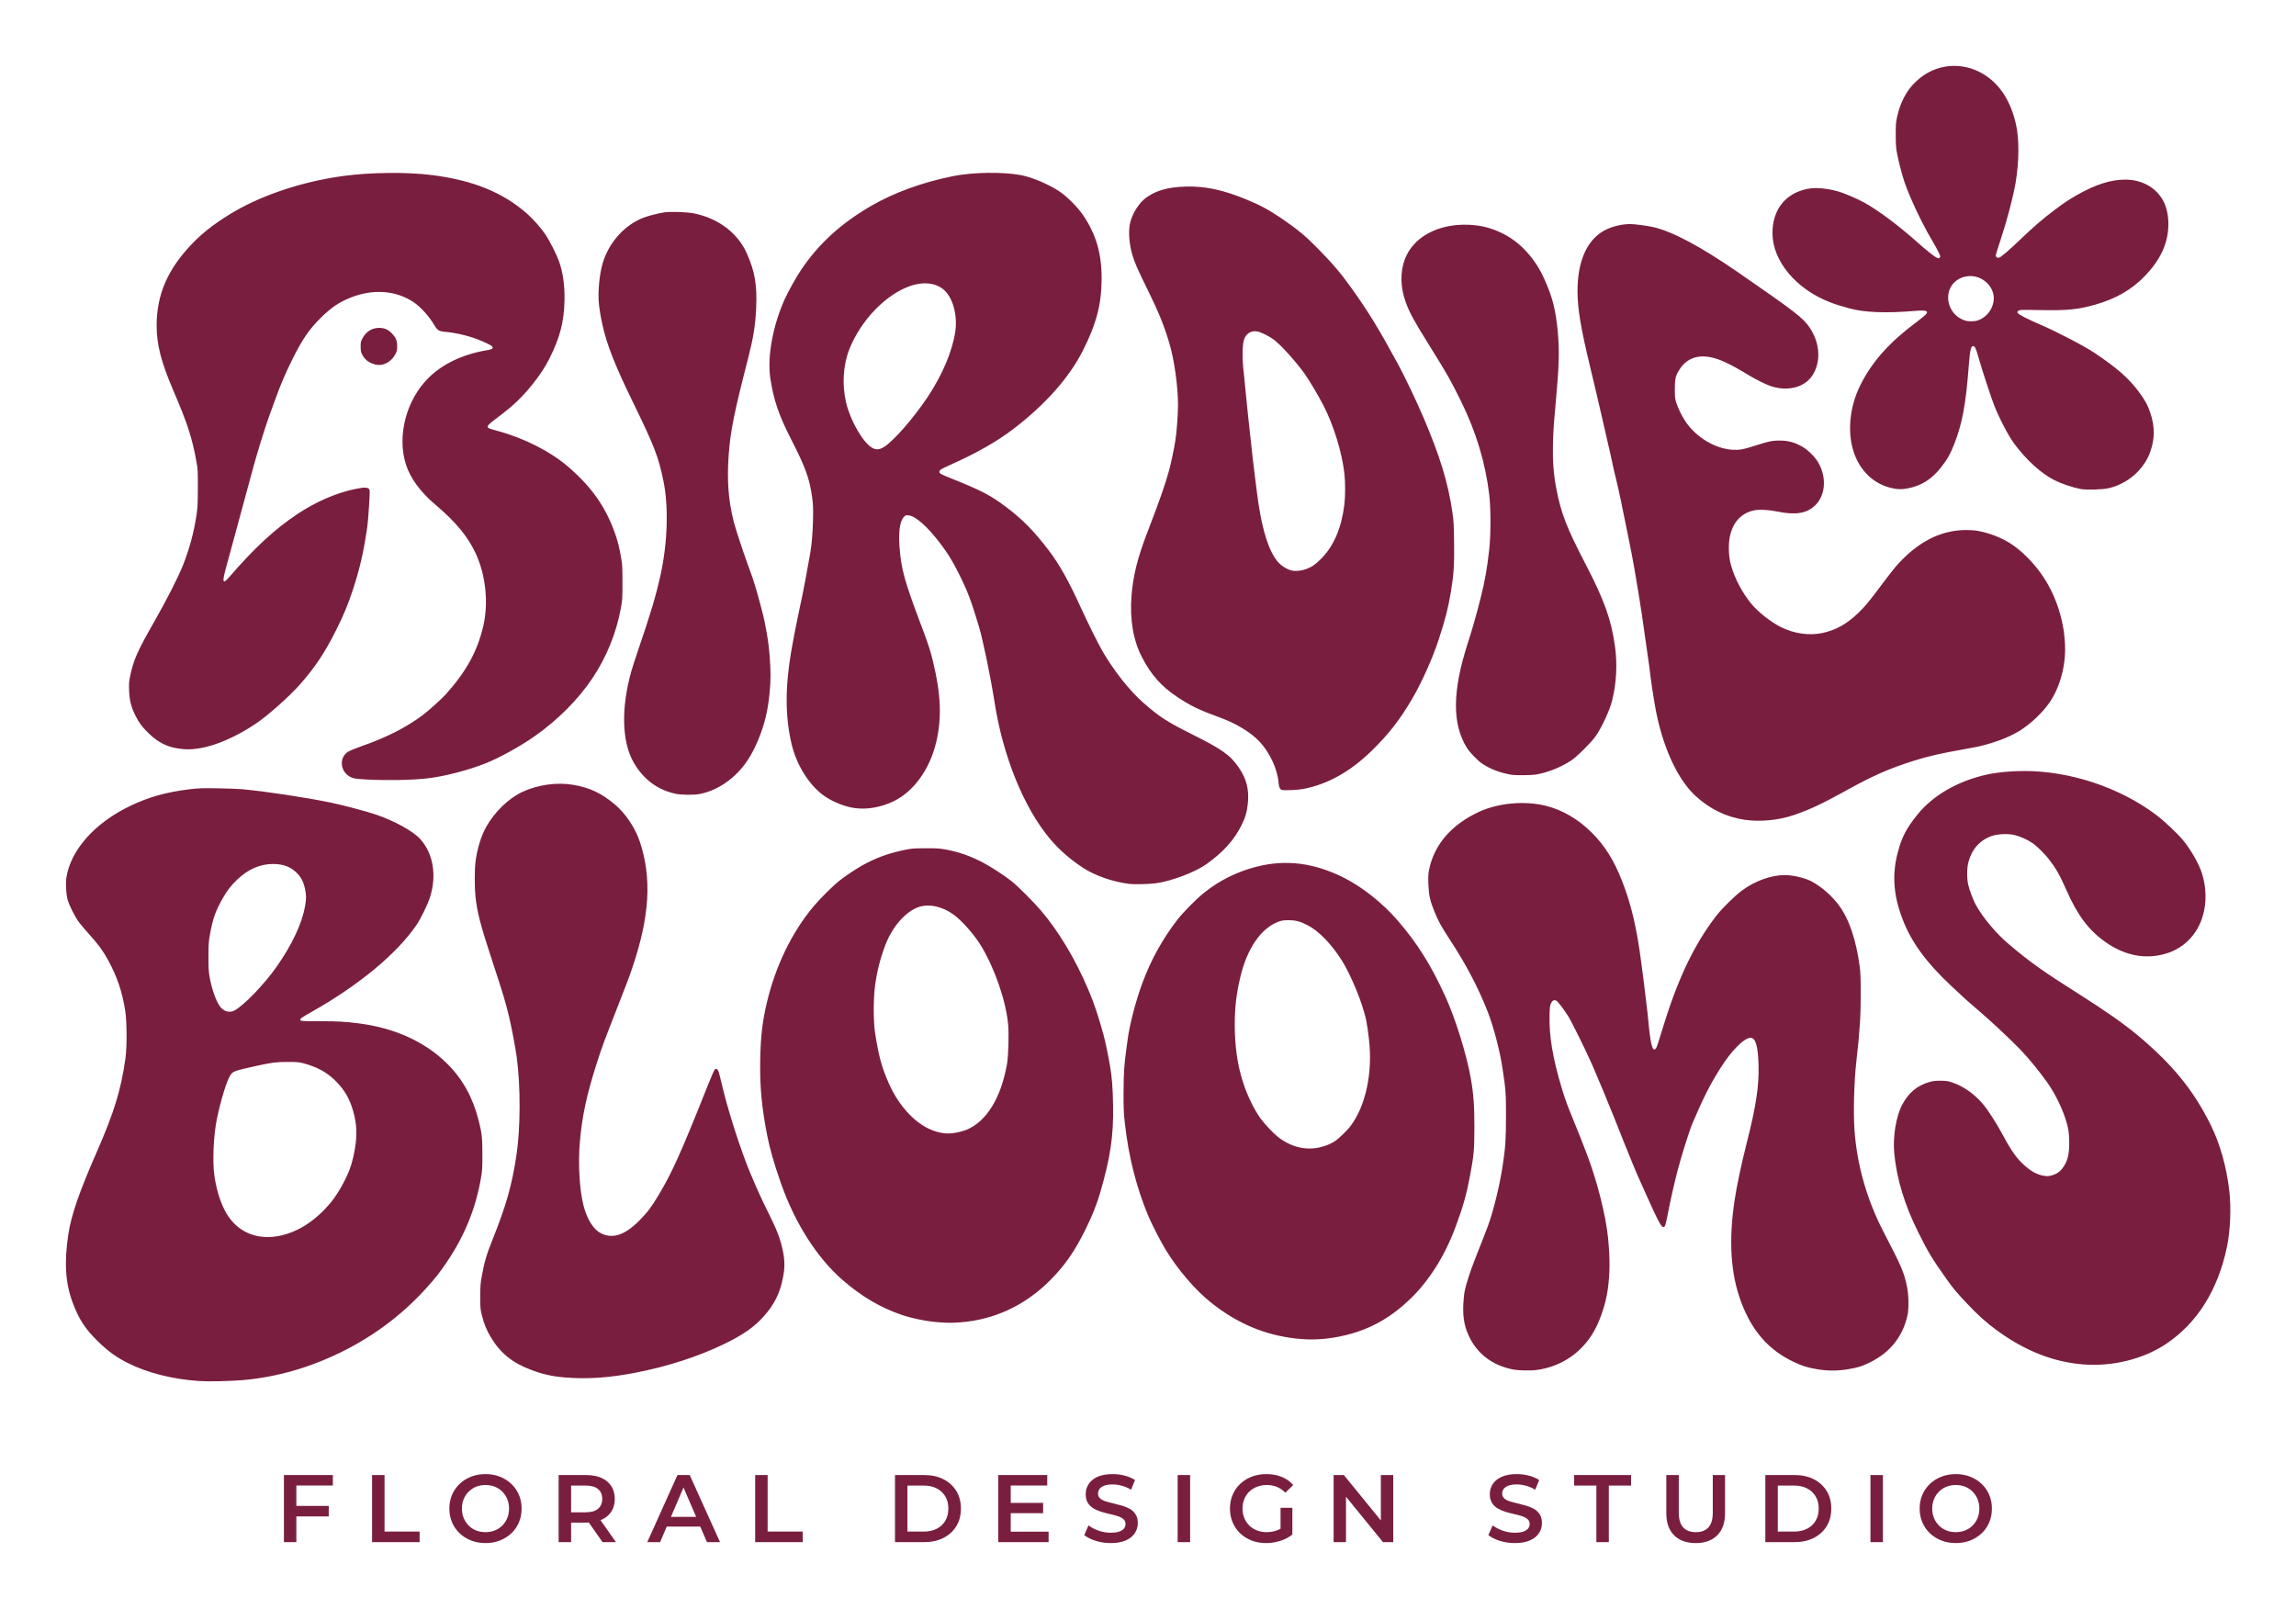
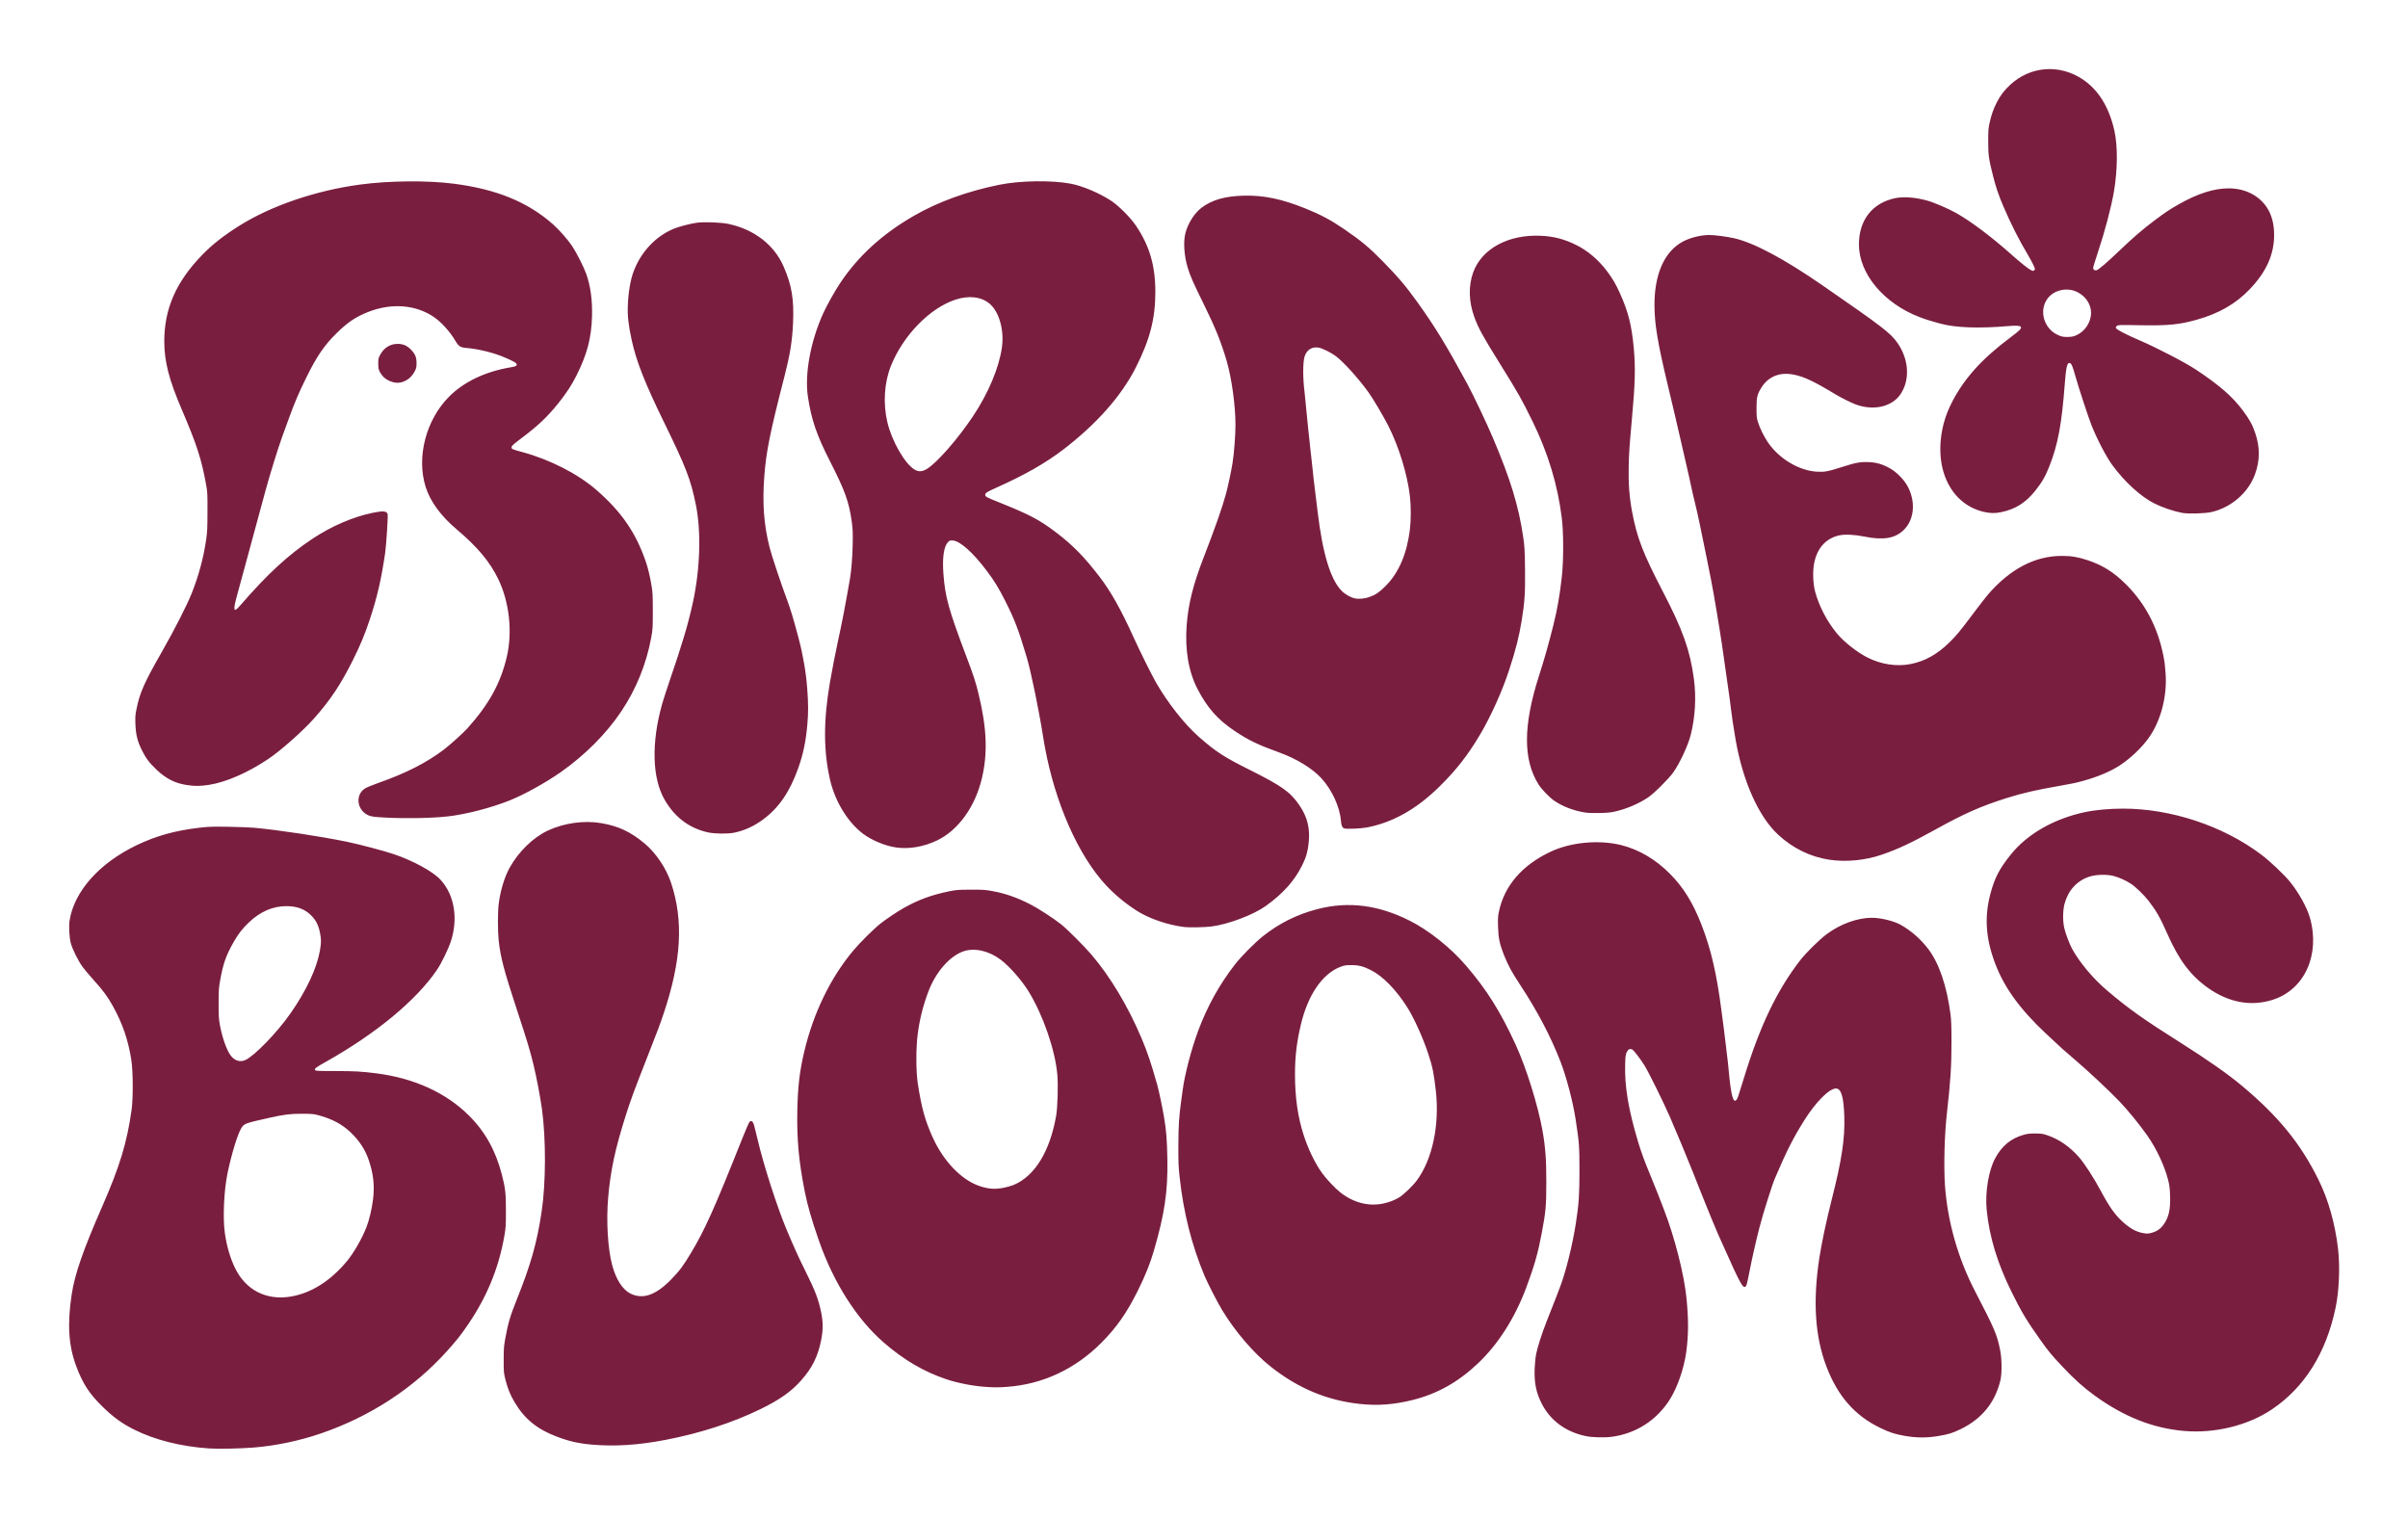
- <svg xmlns="http://www.w3.org/2000/svg" viewBox="113.76 265.06 1036.88 726.58">
+ <svg xmlns="http://www.w3.org/2000/svg" viewBox="113.76 265.06 1036.88 653.48">
  <path fill="#7A1E3F" fill-rule="evenodd" d="M203.88,888.76C191.80,887.96 180.44,885.11 171.55,880.65C166.28,878.01 162.65,875.38 158.03,870.89C152.20,865.20 149.41,860.91 146.55,853.25C143.27,844.44 142.70,835.26 144.62,822.50C145.94,813.74 149.52,803.41 157.71,784.72C165.34,767.31 168.47,757.00 170.43,742.88C171.13,737.78 171.06,726.39 170.30,721.45C168.99,713.00 166.54,705.83 162.42,698.38C160.11,694.19 158.19,691.60 153.65,686.56C152.18,684.93 150.29,682.69 149.47,681.61C147.57,679.09 144.89,673.73 144.23,671.12C143.59,668.58 143.35,663.97 143.72,661.50C145.66,648.92 156.50,636.72 172.62,628.99C180.98,624.98 189.11,622.71 199.50,621.49C203.63,621.01 204.99,620.96 212.12,621.07C216.53,621.14 221.53,621.33 223.25,621.49C233.90,622.48 251.93,625.21 263.18,627.53C268.43,628.61 279.39,631.51 283.42,632.89C291.87,635.77 300.17,640.33 303.46,643.90C309.44,650.39 311.13,660.60 307.86,670.52C306.75,673.87 303.76,679.99 301.88,682.75C297.48,689.19 291.06,695.95 282.88,702.75C274.87,709.40 264.78,716.26 254.59,721.98C249.67,724.74 248.99,725.26 249.50,725.87C249.77,726.20 250.98,726.25 257.97,726.25C266.46,726.26 269.51,726.43 276.00,727.26C292.09,729.34 305.83,735.61 315.62,745.35C322.65,752.33 327.18,760.45 329.86,770.85C331.37,776.72 331.61,778.84 331.61,786.50C331.61,792.89 331.56,793.65 330.91,797.38C328.52,811.07 323.43,823.46 315.31,835.38C312.15,840.01 310.48,842.11 306.34,846.73C291.93,862.78 273.19,875.03 251.88,882.32C242.70,885.46 232.61,887.58 223.12,888.36C217.31,888.83 207.92,889.03 203.88,888.76ZM368.62,887.11C362.82,886.60 358.78,885.68 353.40,883.63C345.02,880.45 339.63,876.04 335.38,868.91C333.51,865.77 332.37,862.99 331.43,859.25C330.66,856.21 330.64,855.97 330.65,850.62C330.65,845.73 330.73,844.71 331.34,841.38C332.54,834.82 333.44,831.73 336.19,824.88C342.35,809.50 344.95,800.34 346.99,786.75C348.83,774.42 348.89,755.57 347.12,742.56C346.47,737.82 344.80,728.97 343.62,724.10C342.01,717.40 340.89,713.68 336.23,699.53C330.77,682.96 329.27,677.24 328.49,670.00C328.07,666.19 328.06,658.06 328.46,654.62C329.12,648.91 330.94,642.80 333.18,638.75C337.04,631.77 343.42,625.58 349.78,622.64C356.75,619.43 365.28,618.25 372.62,619.50C380.08,620.76 385.30,623.22 391.44,628.35C396.23,632.37 400.68,639.01 402.73,645.23C408.15,661.59 407.17,678.68 399.52,701.50C397.78,706.67 397.25,708.08 392.62,719.88C386.68,735.02 385.48,738.27 383.29,745.12C378.68,759.58 376.62,769.17 375.63,780.75C374.76,790.88 375.48,802.87 377.39,809.93C379.04,816.05 381.89,820.43 385.29,822.10C390.54,824.67 396.08,822.78 402.55,816.20C406.21,812.49 407.96,810.17 411.31,804.56C417.34,794.47 421.38,785.47 433.30,755.50C434.80,751.72 436.24,748.42 436.49,748.16C437.20,747.43 437.90,747.83 438.34,749.20C438.55,749.85 439.30,752.85 440.02,755.88C442.58,766.78 448.39,784.84 452.45,794.50C455.60,802.00 457.77,806.79 460.48,812.20C464.78,820.80 466.23,824.62 467.37,830.28C468.21,834.50 468.21,837.66 467.36,842.01C465.99,849.07 463.51,854.09 458.74,859.45C454.47,864.27 449.54,867.75 441.38,871.75C429.29,877.66 415.18,882.24 400.20,885.10C388.46,887.34 378.49,887.98 368.62,887.11ZM796.88,883.50C788.13,881.74 781.46,876.89 777.66,869.54C775.22,864.82 774.35,860.52 774.58,854.36C774.67,852.06 774.93,849.58 775.25,847.98C775.89,844.85 777.69,839.28 779.76,834.00C783.87,823.58 784.61,821.66 785.63,818.93C788.16,812.13 790.93,800.88 792.35,791.62C793.61,783.43 793.88,779.45 793.87,769.12C793.87,758.53 793.77,757.26 792.23,747.12C791.06,739.45 788.25,728.76 785.67,722.11C781.46,711.29 775.78,700.48 768.44,689.30C764.62,683.49 763.21,680.88 761.41,676.40C759.53,671.69 758.97,669.09 758.82,664.23C758.72,660.93 758.77,659.65 759.11,657.98C761.40,646.57 769.08,637.60 781.54,631.76C790.29,627.66 802.46,626.57 812.06,629.01C819.56,630.93 826.64,635.10 832.76,641.24C838.55,647.04 842.68,653.66 846.37,663.12C850.48,673.65 852.98,684.36 855.00,700.12C855.27,702.19 855.77,706.01 856.12,708.62C856.47,711.24 856.87,714.56 857.01,716.00C857.15,717.44 857.37,719.30 857.50,720.12C857.63,720.95 857.91,723.48 858.11,725.75C859.14,737.02 860.12,740.58 861.61,738.45C862.04,737.83 862.23,737.27 864.77,729.00C871.57,706.82 878.95,691.42 888.96,678.50C891.45,675.29 897.25,669.58 900.38,667.27C906.28,662.90 913.61,660.25 919.75,660.25C923.64,660.25 929.27,661.63 932.24,663.31C936.76,665.86 940.92,669.53 944.16,673.83C948.76,679.93 952.04,689.59 953.64,701.75C953.96,704.14 954.06,707.00 954.07,713.88C954.08,723.99 953.63,730.97 952.11,744.25C951.06,753.36 950.68,767.36 951.26,775.50C952.36,791.03 956.88,806.94 964.18,821.00C972.71,837.43 973.68,839.72 975.04,846.53C975.76,850.16 975.83,856.34 975.17,859.21C972.96,868.84 967.23,875.96 958.12,880.39C954.54,882.13 952.88,882.65 948.54,883.39C943.64,884.23 939.12,884.23 934.21,883.39C929.81,882.64 927.54,881.91 923.50,879.97C912.44,874.65 905.05,866.22 900.18,853.38C895.31,840.54 894.33,825.57 897.12,807.00C898.10,800.55 900.17,790.76 902.49,781.62C906.79,764.70 908.20,755.50 907.92,746.00C907.67,737.43 906.59,733.75 904.32,733.75C901.46,733.75 895.65,739.56 890.79,747.30C885.93,755.02 883.18,760.45 878.08,772.36C876.76,775.43 872.87,787.78 871.38,793.62C869.72,800.12 868.28,806.49 867.13,812.38C865.97,818.33 865.74,819.11 865.08,819.20C864.72,819.25 864.35,819.01 863.93,818.45C863.09,817.35 860.82,812.75 858.74,808.00C857.81,805.87 856.26,802.44 855.30,800.38C853.04,795.55 849.48,786.91 842.70,769.75C840.26,763.57 835.44,752.01 832.82,746.00C830.06,739.67 823.55,726.50 821.89,723.88C819.93,720.78 817.32,717.37 816.62,717.00C815.62,716.46 814.78,716.88 814.19,718.20C813.74,719.18 813.64,720.00 813.55,723.25C813.27,732.83 814.93,742.78 819.16,756.87C820.48,761.25 821.83,764.94 824.35,771.00C825.36,773.41 826.80,777.01 827.58,779.00C828.35,780.99 829.59,784.20 830.33,786.12C834.92,797.97 839.03,814.21 839.98,824.25C840.87,833.58 840.84,839.89 839.87,847.13C838.88,854.48 835.90,862.95 832.47,868.17C826.77,876.83 818.13,882.31 807.90,883.73C804.93,884.14 799.50,884.03 796.88,883.50ZM1054.25,881.23C1040.81,880.07 1028.27,875.11 1015.69,865.97C1010.84,862.44 1006.97,858.97 1001.84,853.52C997.22,848.62 995.88,847.01 992.51,842.27C986.38,833.63 984.33,830.23 980.00,821.48C973.83,809.02 970.38,797.68 969.23,786.14C968.47,778.54 970.04,768.99 972.91,763.75C975.85,758.39 979.63,755.28 985.12,753.71C986.72,753.25 987.73,753.13 990.12,753.14C992.85,753.15 993.35,753.23 995.50,753.96C1000.42,755.65 1004.97,758.81 1008.91,763.26C1011.28,765.94 1015.28,772.11 1018.32,777.78C1022.13,784.90 1024.52,788.25 1028.00,791.36C1031.13,794.15 1033.69,795.53 1036.70,796.05C1038.30,796.32 1038.74,796.30 1040.19,795.92C1042.46,795.33 1044.05,794.24 1045.39,792.37C1047.66,789.19 1048.39,785.92 1048.19,779.82C1048.08,776.52 1047.93,775.40 1047.30,772.95C1045.74,766.94 1042.32,759.66 1038.45,754.12C1035.11,749.35 1029.87,742.92 1026.25,739.17C1021.68,734.44 1012.87,726.19 1007.50,721.62C1002.10,717.01 1002.01,716.94 995.02,710.39C983.47,699.58 976.70,690.23 972.75,679.62C968.76,668.94 968.19,659.75 970.88,649.72C972.68,643.01 974.72,639.11 979.63,633.00C986.70,624.19 998.10,617.66 1011.38,614.79C1015.81,613.83 1022.09,613.25 1027.95,613.25C1048.56,613.25 1070.85,620.63 1087.21,632.87C1091.14,635.80 1097.23,641.55 1099.82,644.75C1103.61,649.44 1107.10,655.72 1108.37,660.12C1112.97,676.13 1106.11,691.27 1092.29,695.60C1082.96,698.53 1073.39,696.75 1064.49,690.43C1057.01,685.12 1052.01,678.47 1047.03,667.21C1043.93,660.18 1042.26,657.24 1038.87,652.87C1037.02,650.49 1033.39,646.97 1031.43,645.67C1029.26,644.23 1026.10,642.81 1023.76,642.22C1020.75,641.46 1016.01,641.64 1013.20,642.62C1007.92,644.45 1004.25,648.57 1002.71,654.38C1002.01,657.05 1001.95,661.52 1002.59,664.50C1003.09,666.86 1004.89,671.63 1006.07,673.75C1009.43,679.76 1015.15,686.55 1021.12,691.61C1030.37,699.45 1036.58,703.87 1052.59,713.98C1064.32,721.40 1073.06,727.52 1079.12,732.59C1094.85,745.73 1104.45,757.53 1112.13,773.12C1116.36,781.70 1119.23,791.86 1120.51,802.77C1121.42,810.46 1120.99,820.88 1119.47,828.12C1115.38,847.68 1106.09,862.50 1091.98,871.98C1081.71,878.88 1067.47,882.37 1054.25,881.23ZM699.38,869.60C685.21,868.11 672.61,862.83 660.79,853.43C653.52,847.65 645.60,838.40 640.02,829.20C637.96,825.80 633.77,817.63 632.41,814.38C626.88,801.15 623.36,787.18 621.70,771.88C621.20,767.34 621.13,765.46 621.16,758.05C621.20,749.51 621.45,745.75 622.41,738.88C622.63,737.36 622.90,735.35 623.02,734.41C623.87,727.85 626.72,716.93 629.66,709.01C633.55,698.50 638.84,688.95 645.60,680.26C648.18,676.94 654.11,670.96 657.50,668.25C664.55,662.63 672.31,658.77 681.09,656.51C694.40,653.08 707.19,654.69 720.72,661.48C729.00,665.64 738.21,672.97 744.91,680.72C753.89,691.13 759.86,700.63 766.45,715.00C770.98,724.88 776.05,741.15 777.97,752.00C779.21,758.96 779.62,764.57 779.60,774.00C779.58,784.52 779.38,786.71 777.59,796.25C776.00,804.69 774.42,810.22 770.96,819.50C766.09,832.53 758.95,843.77 750.30,852.00C741.61,860.26 732.58,865.31 721.69,867.98C713.82,869.91 707.01,870.41 699.38,869.60ZM537.75,862.22C532.42,861.83 525.90,860.54 521.12,858.92C511.46,855.64 502.96,850.65 494.39,843.23C482.74,833.15 472.68,817.35 466.37,799.25C463.31,790.50 461.44,783.99 460.26,778.00C457.71,765.04 456.85,755.71 457.08,743.38C457.28,732.99 458.07,726.28 460.10,717.75C464.03,701.21 471.40,686.05 481.15,674.41C484.09,670.90 489.98,665.05 492.88,662.76C495.26,660.87 499.85,657.79 502.62,656.20C509.00,652.57 514.90,650.39 522.50,648.85C525.58,648.23 526.39,648.17 531.75,648.15C536.90,648.13 538.03,648.20 540.88,648.72C546.64,649.77 551.46,651.44 557.32,654.42C560.80,656.19 567.38,660.46 570.75,663.14C573.34,665.20 580.55,672.40 583.67,676.05C591.81,685.54 599.47,698.31 605.33,712.19C607.85,718.15 609.45,722.90 612.08,732.25C612.78,734.73 614.24,741.66 614.99,746.06C615.95,751.74 616.28,755.93 616.43,764.25C616.67,778.13 615.23,787.83 610.58,803.75C609.03,809.07 606.96,814.24 603.91,820.41C599.00,830.33 594.67,836.55 588.00,843.26C576.75,854.58 562.74,861.13 547.38,862.24C543.46,862.53 541.92,862.52 537.75,862.22ZM239.02,823.35C247.80,821.85 256.02,816.67 263.12,808.15C266.05,804.63 269.51,798.63 271.53,793.55C272.71,790.59 273.91,785.51 274.39,781.50C275.10,775.54 274.58,770.70 272.60,764.76C271.05,760.10 268.46,756.15 264.57,752.50C261.00,749.14 256.76,746.89 251.11,745.34C248.83,744.72 248.24,744.66 243.88,744.64C238.86,744.62 236.09,744.96 229.82,746.37C219.36,748.71 218.98,748.84 217.76,750.68C216.19,753.06 213.47,761.87 211.74,770.21C210.19,777.65 209.65,789.61 210.58,796.00C211.40,801.73 212.87,806.77 214.99,811.12C219.60,820.61 228.51,825.14 239.02,823.35ZM709.56,783.26C712.11,782.69 714.21,781.88 716.16,780.71C718.05,779.58 721.92,775.89 723.72,773.51C730.52,764.47 733.71,749.51 732.01,734.62C731.14,727.01 730.63,724.52 728.78,718.88C726.56,712.07 722.57,703.26 719.61,698.62C714.86,691.20 709.28,685.48 704.25,682.89C700.87,681.15 698.87,680.63 695.62,680.64C693.24,680.65 692.63,680.74 691.00,681.36C683.21,684.29 676.91,693.48 673.89,706.33C672.08,714.06 671.40,719.84 671.38,727.62C671.37,737.48 672.59,746.06 675.10,753.78C677.12,760.01 680.02,765.99 683.08,770.23C684.87,772.71 688.70,776.77 690.85,778.47C696.59,782.99 703.15,784.67 709.56,783.26ZM546.09,776.48C547.48,776.20 549.38,775.65 550.29,775.27C559.33,771.47 565.84,760.87 568.53,745.55C569.17,741.86 569.45,732.09 569.03,727.62C568.05,717.06 562.94,702.27 556.79,692.16C553.83,687.29 548.44,681.14 544.63,678.28C539.51,674.44 533.33,673.06 528.58,674.71C522.67,676.76 516.67,683.66 513.52,692.01C511.22,698.12 509.81,703.72 508.95,710.12C508.14,716.15 508.15,726.40 508.96,731.62C510.58,742.08 512.00,747.26 515.26,754.56C519.91,764.98 527.68,773.11 535.53,775.76C539.40,777.07 542.24,777.27 546.09,776.48ZM219.38,721.53C223.37,719.71 233.13,709.63 238.85,701.41C245.66,691.65 250.12,682.15 251.49,674.52C252.12,670.99 252.13,669.51 251.52,666.58C250.86,663.37 249.76,661.24 247.76,659.25C244.95,656.46 241.71,655.26 236.98,655.25C231.26,655.25 225.89,657.57 221.02,662.16C218.21,664.80 216.33,667.22 214.31,670.80C211.04,676.59 209.84,680.02 208.57,687.12C207.97,690.52 207.90,691.47 207.90,697.12C207.90,702.49 207.97,703.80 208.44,706.39C209.44,711.89 211.37,717.30 213.17,719.66C214.81,721.81 217.19,722.53 219.38,721.53ZM623.75,664.24C616.36,663.33 608.28,660.52 602.88,656.99C597.01,653.15 591.96,648.72 587.84,643.78C576.04,629.64 566.68,606.52 562.89,582.12C561.18,571.10 557.70,554.26 555.88,548.12C552.31,536.15 550.70,531.92 546.51,523.62C543.68,518.02 541.88,515.12 538.51,510.66C532.67,502.92 527.21,498.06 524.08,497.80C522.82,497.69 522.70,497.74 521.92,498.56C520.17,500.41 519.49,505.13 519.98,511.93C520.72,522.15 522.17,527.36 530.11,548.38C533.04,556.13 533.89,558.75 535.13,563.88C538.69,578.54 539.12,589.32 536.58,600.12C533.70,612.38 526.45,622.49 517.40,626.88C511.64,629.67 505.31,630.78 499.61,629.98C495.03,629.35 489.08,626.87 485.36,624.06C478.81,619.10 473.39,610.27 471.22,601.00C468.33,588.63 468.29,575.43 471.11,559.00C471.97,553.98 473.54,545.92 474.61,541.00C476.39,532.87 477.65,526.32 479.74,514.35C480.36,510.83 480.82,505.00 480.93,499.38C481.02,494.27 480.96,492.83 480.53,489.71C479.34,481.14 477.59,476.29 471.12,463.62C465.41,452.43 463.12,445.72 461.63,435.81C460.18,426.13 462.80,411.93 468.24,399.95C469.84,396.44 473.26,390.35 475.58,386.88C483.35,375.26 493.70,365.82 507.23,358.01C517.63,352.01 530.18,347.44 544.01,344.63C552.98,342.81 566.63,342.60 574.85,344.16C579.91,345.12 587.25,348.23 592.25,351.53C595.51,353.67 600.54,358.74 602.91,362.25C608.75,370.89 611.25,379.46 611.25,390.74C611.24,402.34 608.95,411.19 602.83,423.32C596.67,435.51 585.98,447.61 571.70,458.56C563.92,464.52 555.04,469.58 542.51,475.18C538.74,476.86 538.00,477.34 538.00,478.11C538.00,478.91 538.49,479.18 543.51,481.19C556.99,486.59 561.23,488.81 568.30,494.16C575.64,499.72 580.69,504.86 587.29,513.50C592.19,519.92 596.42,527.46 602.00,539.75C604.60,545.49 609.74,555.83 611.56,558.99C616.63,567.80 623.91,577.02 630.07,582.42C637.36,588.80 640.71,590.98 651.85,596.55C665.72,603.49 669.33,606.05 673.22,611.72C676.75,616.88 677.95,621.72 677.27,628.06C676.85,631.91 676.18,634.23 674.49,637.62C671.14,644.37 666.28,649.80 658.79,655.18C653.51,658.97 642.64,663.08 635.48,663.99C632.48,664.37 625.95,664.51 623.75,664.24ZM901.50,635.26C893.31,634.04 885.73,630.33 879.41,624.46C871.03,616.70 864.22,601.49 861.12,583.62C860.27,578.75 859.33,572.55 859.13,570.50C859.05,569.61 858.81,567.75 858.62,566.38C858.42,565.00 858.08,562.64 857.87,561.12C855.48,543.91 854.85,539.74 852.89,528.00C851.09,517.21 850.78,515.62 845.78,491.25C845.09,487.88 844.08,483.38 843.53,481.25C842.99,479.12 842.30,476.14 842.00,474.62C841.70,473.11 840.69,468.56 839.74,464.50C838.80,460.44 837.62,455.32 837.12,453.12C835.73,446.99 833.70,438.37 831.78,430.38C827.55,412.73 826.19,404.55 826.17,396.50C826.14,383.51 830.17,374.00 837.62,369.52C840.87,367.56 845.79,366.25 849.89,366.25C852.07,366.25 857.39,366.95 860.38,367.62C868.98,369.57 881.89,376.44 898.50,387.92C924.59,405.95 927.99,408.57 930.98,412.97C935.87,420.17 936.24,429.02 931.91,435.09C928.17,440.33 920.27,442.01 912.72,439.17C910.73,438.42 906.47,436.29 904.14,434.88C894.88,429.27 890.50,427.21 886.04,426.35C880.10,425.21 875.25,427.16 872.28,431.86C870.43,434.79 870.12,436.04 870.12,440.75C870.12,444.38 870.20,445.10 870.71,446.74C871.59,449.53 873.26,452.93 875.03,455.55C879.83,462.60 888.41,467.73 896.14,468.17C899.42,468.36 900.90,468.08 906.93,466.15C912.86,464.24 914.78,463.90 918.55,464.05C921.85,464.19 924.46,464.97 927.67,466.78C930.29,468.26 933.50,471.47 934.98,474.10C938.73,480.73 938.17,488.61 933.64,493.14C929.89,496.89 924.82,497.78 916.62,496.12C912.37,495.25 908.01,495.05 905.65,495.60C899.95,496.94 896.29,500.99 894.96,507.42C894.24,510.88 894.41,516.30 895.34,519.79C897.01,526.04 900.51,532.75 904.80,537.90C907.84,541.55 913.52,546.00 917.99,548.24C923.88,551.19 930.55,552.18 936.53,550.98C942.64,549.76 947.84,546.87 953.09,541.77C956.05,538.90 957.78,536.81 963.43,529.25C966.04,525.74 969.03,521.92 970.05,520.75C979.56,509.91 990.05,504.47 1001.50,504.43C1005.58,504.41 1008.47,504.89 1012.62,506.26C1019.13,508.42 1023.92,511.42 1029.15,516.62C1038.21,525.63 1043.76,536.88 1045.85,550.50C1045.92,550.98 1046.10,552.97 1046.25,554.91C1047.01,564.78 1044.22,575.48 1039.00,582.79C1035.90,587.12 1031.12,591.65 1026.38,594.74C1022.50,597.27 1016.83,599.64 1010.62,601.34C1007.49,602.19 1006.16,602.47 1001.00,603.38C990.36,605.24 984.71,606.54 978.00,608.65C966.74,612.20 959.73,615.29 947.25,622.20C936.78,627.99 931.22,630.61 924.10,633.07C917.05,635.52 908.65,636.34 901.50,635.26ZM418.75,623.51C410.71,621.77 404.44,617.11 400.05,609.62C394.56,600.26 394.14,584.97 398.89,568.12C399.35,566.48 400.81,561.98 402.13,558.12C407.66,541.94 410.04,533.94 412.10,524.55C415.25,510.13 415.75,493.92 413.39,482.38C411.13,471.33 409.21,466.38 399.50,446.50C391.51,430.14 387.73,420.53 385.79,411.61C384.38,405.14 383.92,401.12 384.09,396.75C384.30,390.96 385.21,385.62 386.60,381.92C389.75,373.55 395.99,366.88 403.75,363.61C405.98,362.67 410.81,361.40 413.70,360.98C416.91,360.53 424.26,360.80 427.49,361.49C438.50,363.85 447.05,370.44 451.12,379.69C454.69,387.81 455.71,393.86 455.24,404.25C454.88,412.04 453.97,417.70 451.58,427.00C445.30,451.42 443.67,459.49 442.87,470.10C441.98,481.84 442.66,491.03 445.17,500.88C446.05,504.34 450.46,517.55 452.50,522.88C454.00,526.78 455.45,531.59 457.73,540.25C459.59,547.33 460.85,554.76 461.36,561.65C461.85,568.25 461.85,572.04 461.38,577.27C460.72,584.55 459.60,589.86 457.47,595.84C453.83,606.07 449.10,612.96 442.25,618.00C438.38,620.85 434.30,622.70 429.91,623.61C427.25,624.16 421.53,624.11 418.75,623.51ZM692.58,621.77C691.70,621.38 691.32,620.51 691.16,618.50C690.70,612.54 687.29,605.13 682.74,600.17C678.85,595.94 672.12,591.80 664.75,589.13C655.30,585.70 651.53,583.89 645.45,579.84C638.22,575.04 633.69,569.94 629.48,561.88C625.53,554.32 623.92,544.82 624.75,534.10C625.45,525.07 627.55,516.71 631.99,505.25C637.16,491.91 640.10,483.51 641.72,477.50C642.53,474.50 643.93,467.89 644.48,464.50C645.14,460.46 645.75,452.48 645.75,447.94C645.75,439.74 644.12,427.90 641.99,420.60C639.58,412.33 637.13,406.25 631.96,395.75C627.53,386.77 626.24,383.82 625.16,380.25C623.62,375.12 623.23,369.11 624.21,365.38C625.32,361.16 628.11,356.80 631.14,354.51C635.64,351.12 641.17,349.53 649.25,349.32C657.89,349.08 665.63,350.70 676.03,354.89C682.40,357.46 686.97,359.90 692.50,363.69C699.92,368.78 703.38,371.66 709.13,377.53C715.87,384.42 719.18,388.33 724.05,395.12C731.77,405.90 736.57,413.76 745.41,430.06C748.07,434.96 753.81,447.01 756.51,453.38C764.15,471.33 767.71,482.99 769.68,496.50C770.24,500.38 770.33,501.92 770.43,510.00C770.56,520.25 770.29,524.36 768.99,532.30C767.79,539.53 766.51,544.61 763.57,553.62C760.68,562.52 755.71,573.56 751.07,581.38C745.75,590.35 740.66,596.85 733.34,604.00C723.55,613.57 713.38,619.26 702.25,621.38C699.75,621.86 693.37,622.11 692.58,621.77ZM279.75,617.11C275.09,616.86 273.88,616.71 272.71,616.27C267.55,614.30 266.47,607.49 270.87,604.60C271.56,604.15 274.21,603.05 276.75,602.16C288.48,598.04 297.22,593.60 304.75,587.94C307.34,585.99 313.23,580.69 315.01,578.70C324.30,568.36 329.32,559.26 331.98,547.92C334.49,537.23 333.11,524.42 328.38,514.56C324.78,507.06 319.41,500.61 310.50,493.09C303.61,487.27 299.03,481.02 297.05,474.75C292.99,461.88 297.20,445.75 307.24,435.75C313.62,429.40 322.81,425.04 333.62,423.23C335.73,422.88 336.25,422.64 336.25,422.00C336.25,421.39 334.99,420.65 331.12,418.99C326.27,416.92 319.86,415.33 314.44,414.87C311.97,414.66 311.23,414.17 309.82,411.77C307.51,407.86 303.77,403.72 300.58,401.56C292.76,396.25 282.40,395.44 272.39,399.35C266.99,401.46 263.39,403.88 258.60,408.62C253.35,413.81 250.21,418.41 245.68,427.58C242.56,433.89 240.65,438.35 238.37,444.62C237.37,447.38 235.92,451.35 235.15,453.46C233.58,457.78 229.81,469.93 228.28,475.62C227.73,477.69 226.70,481.46 226.00,484.00C225.29,486.54 223.10,494.64 221.12,502.00C219.14,509.36 216.89,517.62 216.12,520.38C213.95,528.14 214.18,529.26 217.21,525.75C228.89,512.27 237.84,504.01 248.25,497.09C256.48,491.62 265.81,487.59 274.27,485.87C278.77,484.95 280.33,485.10 280.68,486.48C280.89,487.31 280.09,499.86 279.61,503.12C277.98,514.40 276.19,522.14 273.01,531.75C270.85,538.25 268.89,542.97 265.62,549.50C260.44,559.85 256.02,566.49 249.06,574.34C244.19,579.83 234.62,588.31 229.19,591.94C220.45,597.80 211.06,601.88 203.79,603.01C199.95,603.60 197.76,603.62 194.31,603.11C189.20,602.35 185.26,600.38 181.22,596.54C178.09,593.58 176.58,591.57 174.86,588.12C172.96,584.31 172.23,581.37 172.07,576.84C171.96,573.85 172.02,572.89 172.49,570.59C173.97,563.28 175.75,559.23 183.45,545.75C189.01,536.02 194.33,525.56 196.42,520.25C199.37,512.76 201.43,505.07 202.53,497.44C203.01,494.15 203.09,492.48 203.10,485.38C203.12,477.43 203.10,476.99 202.44,473.38C200.50,462.70 198.42,456.31 192.10,441.57C186.52,428.56 184.52,420.77 184.50,412.11C184.49,398.04 189.52,386.51 200.75,374.90C205.11,370.39 209.94,366.59 216.72,362.32C230.50,353.65 249.75,347.08 268.88,344.52C281.32,342.85 297.65,342.70 309.00,344.14C327.53,346.50 341.09,352.05 351.97,361.73C354.65,364.12 358.29,368.27 360.12,371.01C362.03,373.89 365.16,380.07 366.21,383.05C368.06,388.29 368.87,394.31 368.68,401.24C368.41,410.70 366.60,417.57 361.92,426.90C359.94,430.85 357.63,434.37 354.28,438.56C349.46,444.58 345.51,448.33 338.29,453.75C334.92,456.28 334.11,457.00 334.05,457.55C333.95,458.41 334.06,458.47 338.67,459.72C350.63,462.97 362.61,469.10 370.62,476.08C381.27,485.34 387.51,494.36 391.74,506.62C392.82,509.78 393.49,512.51 394.29,517.12C394.80,520.03 394.86,521.20 394.86,528.12C394.86,535.51 394.82,536.05 394.17,539.62C392.10,550.91 387.70,561.77 381.37,571.25C374.87,580.97 365.66,590.23 355.15,597.59C348.62,602.16 339.47,607.22 333.25,609.71C325.19,612.93 314.45,615.71 306.62,616.60C299.99,617.36 288.35,617.58 279.75,617.11ZM796.00,614.89C790.97,613.99 786.78,612.37 783.12,609.93C780.98,608.49 777.55,604.94 776.18,602.73C769.54,592.04 769.63,577.30 776.48,555.95C778.81,548.69 780.56,542.52 782.63,534.26C784.34,527.44 785.36,521.63 786.27,513.50C787.05,506.57 787.06,494.62 786.28,488.25C784.53,473.91 780.32,460.00 773.61,446.38C768.83,436.66 767.71,434.68 759.74,421.86C752.11,409.60 750.40,406.48 748.60,401.56C746.18,394.94 746.01,388.13 748.11,382.35C751.82,372.12 763.28,365.93 777.29,366.58C782.84,366.84 787.28,368.00 792.38,370.51C797.50,373.03 802.14,376.99 805.92,382.07C808.25,385.21 809.50,387.36 811.26,391.25C814.86,399.19 816.35,405.08 817.25,414.86C818.04,423.56 817.87,430.00 816.38,446.38C815.37,457.49 815.18,460.31 815.07,466.16C814.93,473.54 815.36,479.13 816.53,485.38C818.68,496.75 821.17,503.20 829.90,520.01C838.36,536.29 841.47,545.04 843.13,557.25C844.22,565.21 843.72,573.93 841.76,581.60C840.61,586.09 837.04,593.75 834.30,597.62C832.23,600.53 825.86,606.84 823.25,608.55C819.22,611.19 814.35,613.28 809.50,614.43C807.34,614.94 806.09,615.07 802.38,615.14C799.33,615.20 797.27,615.12 796.00,614.89ZM703.55,522.09C706.14,521.16 707.79,520.02 710.42,517.37C716.09,511.67 719.57,503.54 720.87,493.01C721.35,489.07 721.35,482.80 720.87,478.72C719.75,469.21 716.10,457.34 711.52,448.32C709.51,444.35 704.84,436.47 702.96,433.89C698.65,427.95 692.36,420.98 689.00,418.44C686.97,416.91 683.28,415.07 681.61,414.76C678.76,414.24 676.47,415.65 675.54,418.50C674.74,420.95 674.72,427.82 675.50,433.88C675.64,434.98 675.93,437.89 676.14,440.36C676.35,442.82 676.74,446.81 677.02,449.23C677.29,451.65 677.73,455.76 678.00,458.38C678.27,460.99 678.54,463.46 678.61,463.88C678.68,464.29 678.85,465.86 678.99,467.38C679.24,470.01 679.50,472.21 680.39,479.38C680.62,481.16 680.95,483.92 681.14,485.50C683.24,503.31 686.71,514.71 691.48,519.48C693.04,521.04 695.35,522.34 697.25,522.74C698.94,523.09 701.50,522.83 703.55,522.09ZM1053.38,485.90C1049.63,485.19 1044.84,483.56 1041.42,481.84C1035.59,478.91 1028.82,472.75 1023.44,465.50C1020.81,461.94 1016.96,454.63 1014.42,448.33C1013.15,445.19 1008.76,431.85 1007.38,426.91C1006.24,422.86 1005.82,421.80 1005.19,421.47C1003.95,420.81 1003.42,422.78 1002.87,430.12C1001.55,447.69 999.91,456.46 996.21,465.83C994.46,470.26 993.07,472.67 990.19,476.31C986.05,481.53 981.60,484.33 975.41,485.61C972.71,486.17 970.47,486.10 967.59,485.38C953.18,481.75 946.04,465.84 950.65,447.65C951.50,444.31 952.70,441.25 954.53,437.75C959.75,427.81 967.26,419.51 979.07,410.65C983.54,407.30 984.33,406.49 983.89,405.77C983.58,405.28 981.86,405.18 978.51,405.47C965.70,406.57 955.71,406.19 949.00,404.34C944.60,403.13 942.83,402.57 940.25,401.58C924.88,395.67 914.24,382.93 914.21,370.38C914.18,359.85 919.98,352.43 929.83,350.39C933.45,349.64 938.32,350.00 943.49,351.40C946.41,352.19 952.54,354.80 955.88,356.67C962.39,360.32 971.19,366.93 980.12,374.88C983.56,377.94 986.96,380.66 988.10,381.27C989.03,381.76 989.27,381.80 989.60,381.52C989.82,381.34 990.00,381.03 990.00,380.84C990.00,380.38 988.50,377.39 987.01,374.88C983.03,368.19 979.64,361.48 976.37,353.83C974.29,348.95 973.17,345.65 971.91,340.62C970.08,333.31 969.88,331.89 969.88,326.00C969.88,321.29 969.95,320.31 970.45,318.05C971.26,314.44 972.11,312.02 973.54,309.21C975.12,306.12 976.65,304.10 979.32,301.61C987.91,293.58 1000.33,292.55 1010.31,299.06C1017.24,303.58 1021.96,311.15 1024.22,321.38C1025.70,328.04 1025.61,338.13 1024.01,347.61C1022.93,353.95 1020.07,364.85 1017.35,372.96C1016.04,376.86 1015.01,380.28 1015.05,380.56C1015.15,381.24 1015.78,381.61 1016.54,381.42C1017.42,381.20 1021.21,377.95 1026.38,372.99C1031.93,367.65 1036.68,363.56 1041.61,359.89C1046.47,356.27 1047.67,355.47 1051.75,353.13C1059.94,348.44 1067.07,346.15 1073.50,346.17C1080.49,346.19 1086.42,349.18 1089.92,354.46C1091.92,357.47 1092.99,361.54 1093.00,366.15C1093.01,374.68 1089.62,382.19 1082.38,389.72C1076.42,395.91 1069.18,400.07 1059.75,402.71C1052.00,404.88 1047.38,405.33 1034.88,405.10C1026.18,404.94 1025.85,404.95 1025.28,405.42C1024.78,405.83 1024.73,405.99 1024.96,406.43C1025.30,407.07 1029.67,409.30 1035.12,411.64C1042.42,414.76 1054.90,421.26 1059.50,424.33C1069.67,431.13 1074.99,435.77 1079.50,441.78C1082.35,445.57 1083.68,448.00 1084.87,451.56C1086.95,457.78 1086.92,463.31 1084.76,469.28C1081.89,477.20 1074.60,483.54 1066.09,485.53C1063.23,486.19 1056.01,486.40 1053.38,485.90ZM512.89,466.98C517.13,464.43 526.23,454.04 532.68,444.37C539.32,434.41 543.91,423.53 545.17,414.75C546.24,407.31 544.04,399.40 539.93,395.87C536.36,392.82 530.94,392.17 525.13,394.10C514.03,397.80 502.67,409.47 497.40,422.60C494.50,429.82 493.94,438.80 495.88,446.96C497.83,455.12 503.44,464.84 507.61,467.28C509.32,468.28 510.86,468.20 512.89,466.98ZM283.06,429.63C280.26,428.84 278.53,427.51 277.32,425.18C276.73,424.05 276.64,423.58 276.64,421.62C276.63,419.54 276.69,419.26 277.48,417.81C279.11,414.78 281.77,413.13 285.00,413.13C287.36,413.12 289.15,413.93 290.86,415.76C292.57,417.59 293.12,418.94 293.12,421.38C293.12,423.07 293.02,423.60 292.42,424.80C290.56,428.59 286.63,430.62 283.06,429.63ZM1008.20,409.23C1011.22,407.75 1013.40,404.81 1014.02,401.39C1014.79,397.18 1012.41,392.88 1008.15,390.78C1003.70,388.59 997.93,389.98 995.24,393.89C991.78,398.91 993.82,406.25 999.46,409.10C1001.29,410.03 1002.35,410.24 1004.59,410.14C1006.18,410.06 1006.86,409.89 1008.20,409.23Z" />
-   <path fill="#7A1E3F" fill-rule="nonzero" d="M247.59 961.50H241.97V931.21H264.08V935.93H247.59V945.15H262.22V949.91H247.59ZM281.79 961.50V931.21H287.42V956.74H303.26V961.50ZM333.05 961.94Q329.50 961.94 326.51 960.77Q323.52 959.60 321.32 957.50Q319.11 955.40 317.90 952.57Q316.69 949.73 316.69 946.36Q316.69 942.98 317.90 940.15Q319.11 937.31 321.32 935.21Q323.52 933.11 326.51 931.95Q329.50 930.78 333.00 930.78Q336.55 930.78 339.52 931.95Q342.48 933.11 344.69 935.21Q346.89 937.31 348.11 940.15Q349.32 942.98 349.32 946.36Q349.32 949.73 348.11 952.59Q346.89 955.45 344.69 957.52Q342.48 959.60 339.52 960.77Q336.55 961.94 333.05 961.94ZM333.00 957.00Q335.30 957.00 337.24 956.22Q339.19 955.45 340.62 954.00Q342.05 952.55 342.85 950.62Q343.65 948.69 343.65 946.36Q343.65 944.02 342.85 942.09Q342.05 940.17 340.62 938.72Q339.19 937.27 337.24 936.49Q335.30 935.71 333.00 935.71Q330.71 935.71 328.78 936.49Q326.86 937.27 325.41 938.72Q323.96 940.17 323.16 942.09Q322.36 944.02 322.36 946.36Q322.36 948.65 323.16 950.60Q323.96 952.55 325.39 954.00Q326.81 955.45 328.76 956.22Q330.71 957.00 333.00 957.00ZM366.04 961.50V931.21H378.50Q382.53 931.21 385.41 932.51Q388.29 933.81 389.84 936.23Q391.40 938.65 391.40 941.99Q391.40 945.32 389.84 947.72Q388.29 950.12 385.43 951.38Q385.21 951.51 384.95 951.59L391.92 961.50H385.86L379.67 952.63Q379.11 952.68 378.50 952.68H371.67V961.50ZM371.67 948.04H378.24Q381.97 948.04 383.85 946.44Q385.73 944.84 385.73 941.99Q385.73 939.09 383.85 937.53Q381.97 935.97 378.24 935.97H371.67ZM406.07 961.50 419.70 931.21H425.24L438.92 961.50H433.03L430.00 954.49H414.86L411.87 961.50ZM428.14 950.08 422.43 936.84 416.76 950.08ZM454.80 961.50V931.21H460.43V956.74H476.27V961.50ZM517.94 961.50V931.21H531.18Q536.11 931.21 539.83 933.11Q543.56 935.02 545.63 938.39Q547.71 941.77 547.71 946.36Q547.71 950.90 545.63 954.30Q543.56 957.70 539.83 959.60Q536.11 961.50 531.18 961.50ZM523.56 956.74H530.92Q534.34 956.74 536.83 955.45Q539.32 954.15 540.68 951.81Q542.04 949.47 542.04 946.36Q542.04 943.20 540.68 940.88Q539.32 938.57 536.83 937.27Q534.34 935.97 530.92 935.97H523.56ZM570.21 956.79H587.31V961.50H564.59V931.21H586.70V935.93H570.21V943.80H584.84V948.43H570.21ZM615.35 961.94Q611.80 961.94 608.56 960.92Q605.31 959.90 603.41 958.30L605.35 953.93Q607.17 955.36 609.85 956.31Q612.54 957.26 615.35 957.26Q617.73 957.26 619.20 956.74Q620.67 956.22 621.37 955.34Q622.06 954.45 622.06 953.32Q622.06 951.94 621.06 951.10Q620.07 950.25 618.49 949.75Q616.91 949.26 614.98 948.82Q613.06 948.39 611.13 947.81Q609.21 947.22 607.63 946.29Q606.05 945.36 605.05 943.80Q604.06 942.25 604.06 939.82Q604.06 937.36 605.38 935.30Q606.70 933.24 609.40 932.01Q612.10 930.78 616.26 930.78Q618.99 930.78 621.67 931.47Q624.35 932.16 626.34 933.46L624.57 937.83Q622.53 936.62 620.37 936.04Q618.21 935.45 616.22 935.45Q613.88 935.45 612.43 936.01Q610.98 936.58 610.31 937.49Q609.64 938.39 609.64 939.56Q609.64 940.95 610.61 941.79Q611.59 942.64 613.16 943.11Q614.74 943.59 616.69 944.04Q618.64 944.50 620.57 945.06Q622.49 945.62 624.07 946.53Q625.65 947.44 626.62 949.00Q627.60 950.55 627.60 952.94Q627.60 955.36 626.28 957.41Q624.96 959.47 622.23 960.70Q619.51 961.94 615.35 961.94ZM645.59 961.50V931.21H651.22V961.50ZM685.53 961.94Q681.98 961.94 679.01 960.79Q676.05 959.64 673.84 957.54Q671.64 955.45 670.42 952.59Q669.21 949.73 669.21 946.36Q669.21 942.98 670.42 940.12Q671.64 937.27 673.86 935.17Q676.09 933.07 679.08 931.92Q682.07 930.78 685.61 930.78Q689.47 930.78 692.56 932.03Q695.66 933.29 697.78 935.71L694.23 939.17Q692.45 937.40 690.40 936.55Q688.34 935.71 685.87 935.71Q683.49 935.71 681.46 936.49Q679.43 937.27 677.95 938.70Q676.48 940.12 675.68 942.07Q674.88 944.02 674.88 946.36Q674.88 948.65 675.68 950.60Q676.48 952.55 677.95 954.00Q679.43 955.45 681.42 956.22Q683.41 957.00 685.83 957.00Q688.08 957.00 690.20 956.27Q691.15 955.96 692.06 955.45V946.01H697.39V958.09Q695.01 959.99 691.87 960.96Q688.73 961.94 685.53 961.94ZM716.03 961.50V931.21H720.66L737.36 951.72V931.21H742.95V961.50H738.32L721.61 940.99V961.50ZM797.86 961.94Q794.31 961.94 791.06 960.92Q787.82 959.90 785.91 958.30L787.86 953.93Q789.68 955.36 792.36 956.31Q795.05 957.26 797.86 957.26Q800.24 957.26 801.71 956.74Q803.18 956.22 803.87 955.34Q804.57 954.45 804.57 953.32Q804.57 951.94 803.57 951.10Q802.58 950.25 801.00 949.75Q799.42 949.26 797.49 948.82Q795.56 948.39 793.64 947.81Q791.71 947.22 790.13 946.29Q788.55 945.36 787.56 943.80Q786.56 942.25 786.56 939.82Q786.56 937.36 787.88 935.30Q789.20 933.24 791.91 932.01Q794.61 930.78 798.77 930.78Q801.49 930.78 804.18 931.47Q806.86 932.16 808.85 933.46L807.08 937.83Q805.04 936.62 802.88 936.04Q800.71 935.45 798.72 935.45Q796.39 935.45 794.94 936.01Q793.49 936.58 792.82 937.49Q792.15 938.39 792.15 939.56Q792.15 940.95 793.12 941.79Q794.09 942.64 795.67 943.11Q797.25 943.59 799.20 944.04Q801.15 944.50 803.07 945.06Q805.00 945.62 806.58 946.53Q808.16 947.44 809.13 949.00Q810.11 950.55 810.11 952.94Q810.11 955.36 808.79 957.41Q807.47 959.47 804.74 960.70Q802.01 961.94 797.86 961.94ZM834.69 961.50V935.97H824.65V931.21H850.36V935.97H840.31V961.50ZM879.56 961.94Q873.33 961.94 869.80 958.43Q866.27 954.93 866.27 948.30V931.21H871.90V948.09Q871.90 952.76 873.91 954.88Q875.92 957.00 879.60 957.00Q883.28 957.00 885.27 954.88Q887.26 952.76 887.26 948.09V931.21H892.80V948.30Q892.80 954.93 889.27 958.43Q885.75 961.94 879.56 961.94ZM910.99 961.50V931.21H924.23Q929.17 931.21 932.89 933.11Q936.61 935.02 938.69 938.39Q940.77 941.77 940.77 946.36Q940.77 950.90 938.69 954.30Q936.61 957.70 932.89 959.60Q929.17 961.50 924.23 961.50ZM916.62 956.74H923.97Q927.39 956.74 929.88 955.45Q932.37 954.15 933.73 951.81Q935.10 949.47 935.10 946.36Q935.10 943.20 933.73 940.88Q932.37 938.57 929.88 937.27Q927.39 935.97 923.97 935.97H916.62ZM958.46 961.50V931.21H964.09V961.50ZM997.04 961.94Q993.49 961.94 990.50 960.77Q987.52 959.60 985.31 957.50Q983.10 955.40 981.89 952.57Q980.68 949.73 980.68 946.36Q980.68 942.98 981.89 940.15Q983.10 937.31 985.31 935.21Q987.52 933.11 990.50 931.95Q993.49 930.78 996.99 930.78Q1000.54 930.78 1003.51 931.95Q1006.47 933.11 1008.68 935.21Q1010.89 937.31 1012.10 940.15Q1013.31 942.98 1013.31 946.36Q1013.31 949.73 1012.10 952.59Q1010.89 955.45 1008.68 957.52Q1006.47 959.60 1003.51 960.77Q1000.54 961.94 997.04 961.94ZM996.99 957.00Q999.29 957.00 1001.24 956.22Q1003.18 955.45 1004.61 954.00Q1006.04 952.55 1006.84 950.62Q1007.64 948.69 1007.64 946.36Q1007.64 944.02 1006.84 942.09Q1006.04 940.17 1004.61 938.72Q1003.18 937.27 1001.24 936.49Q999.29 935.71 996.99 935.71Q994.70 935.71 992.77 936.49Q990.85 937.27 989.40 938.72Q987.95 940.17 987.15 942.09Q986.35 944.02 986.35 946.36Q986.35 948.65 987.15 950.60Q987.95 952.55 989.38 954.00Q990.81 955.45 992.75 956.22Q994.70 957.00 996.99 957.00Z" />
</svg>
